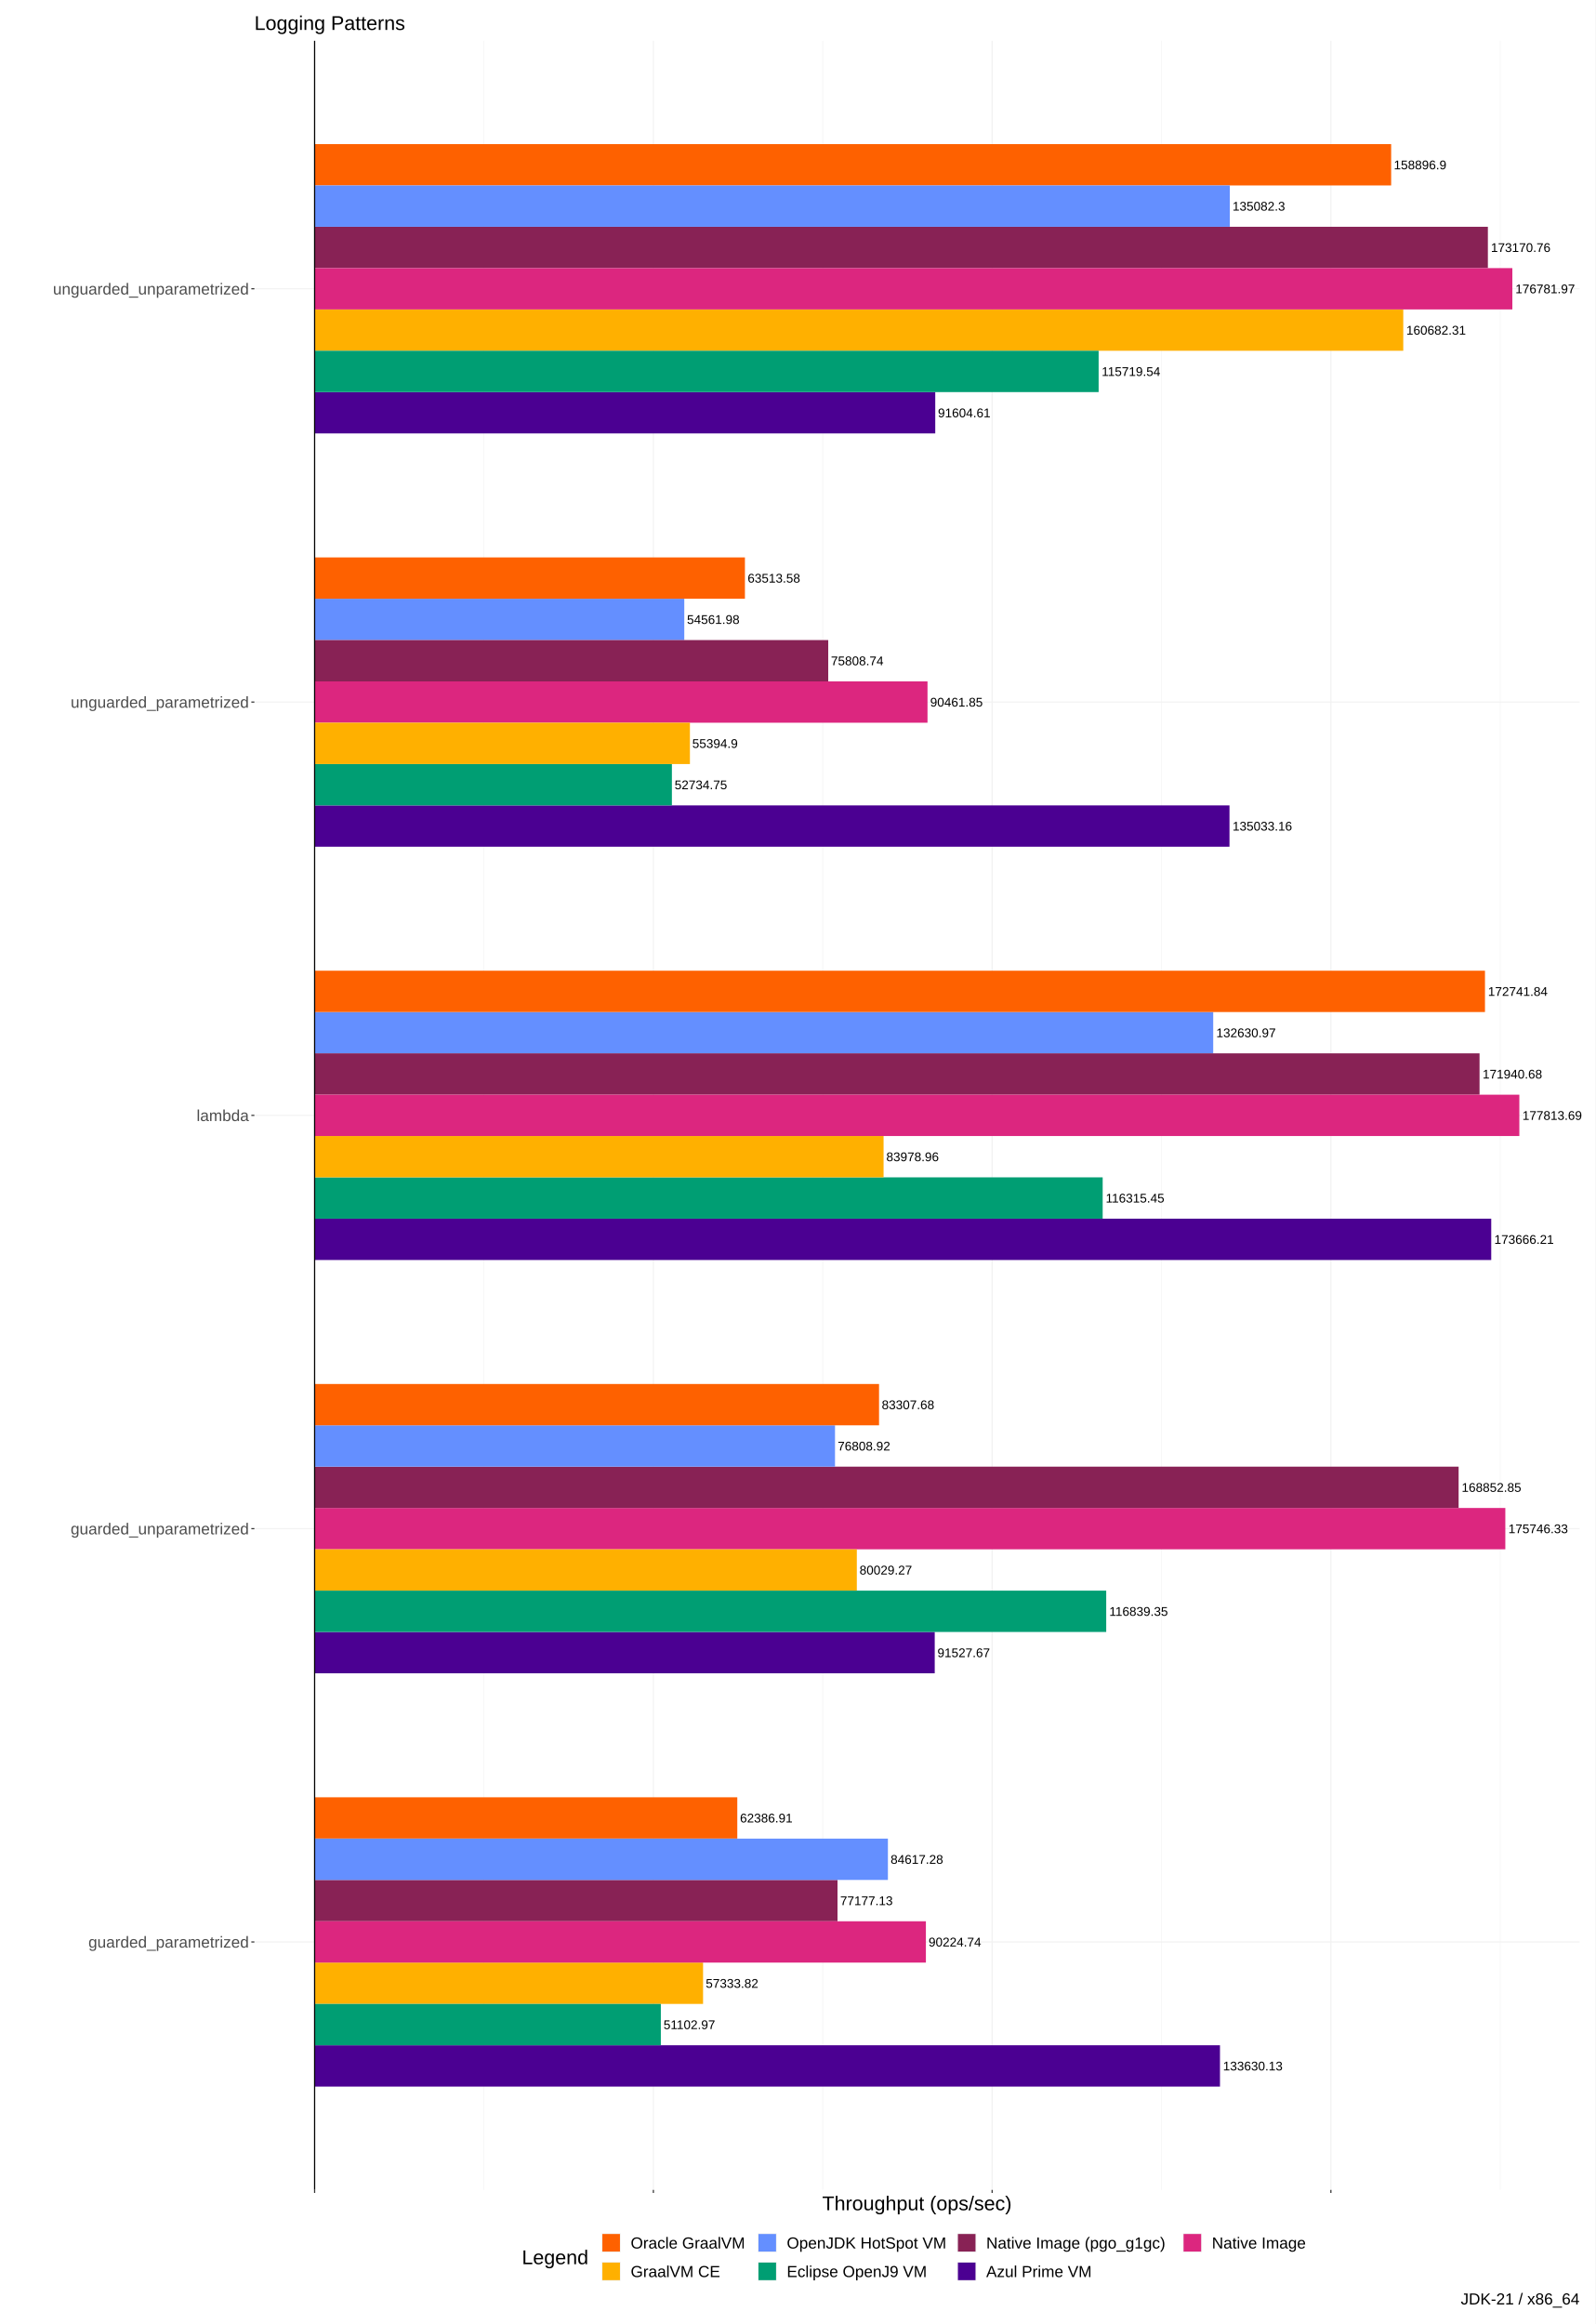
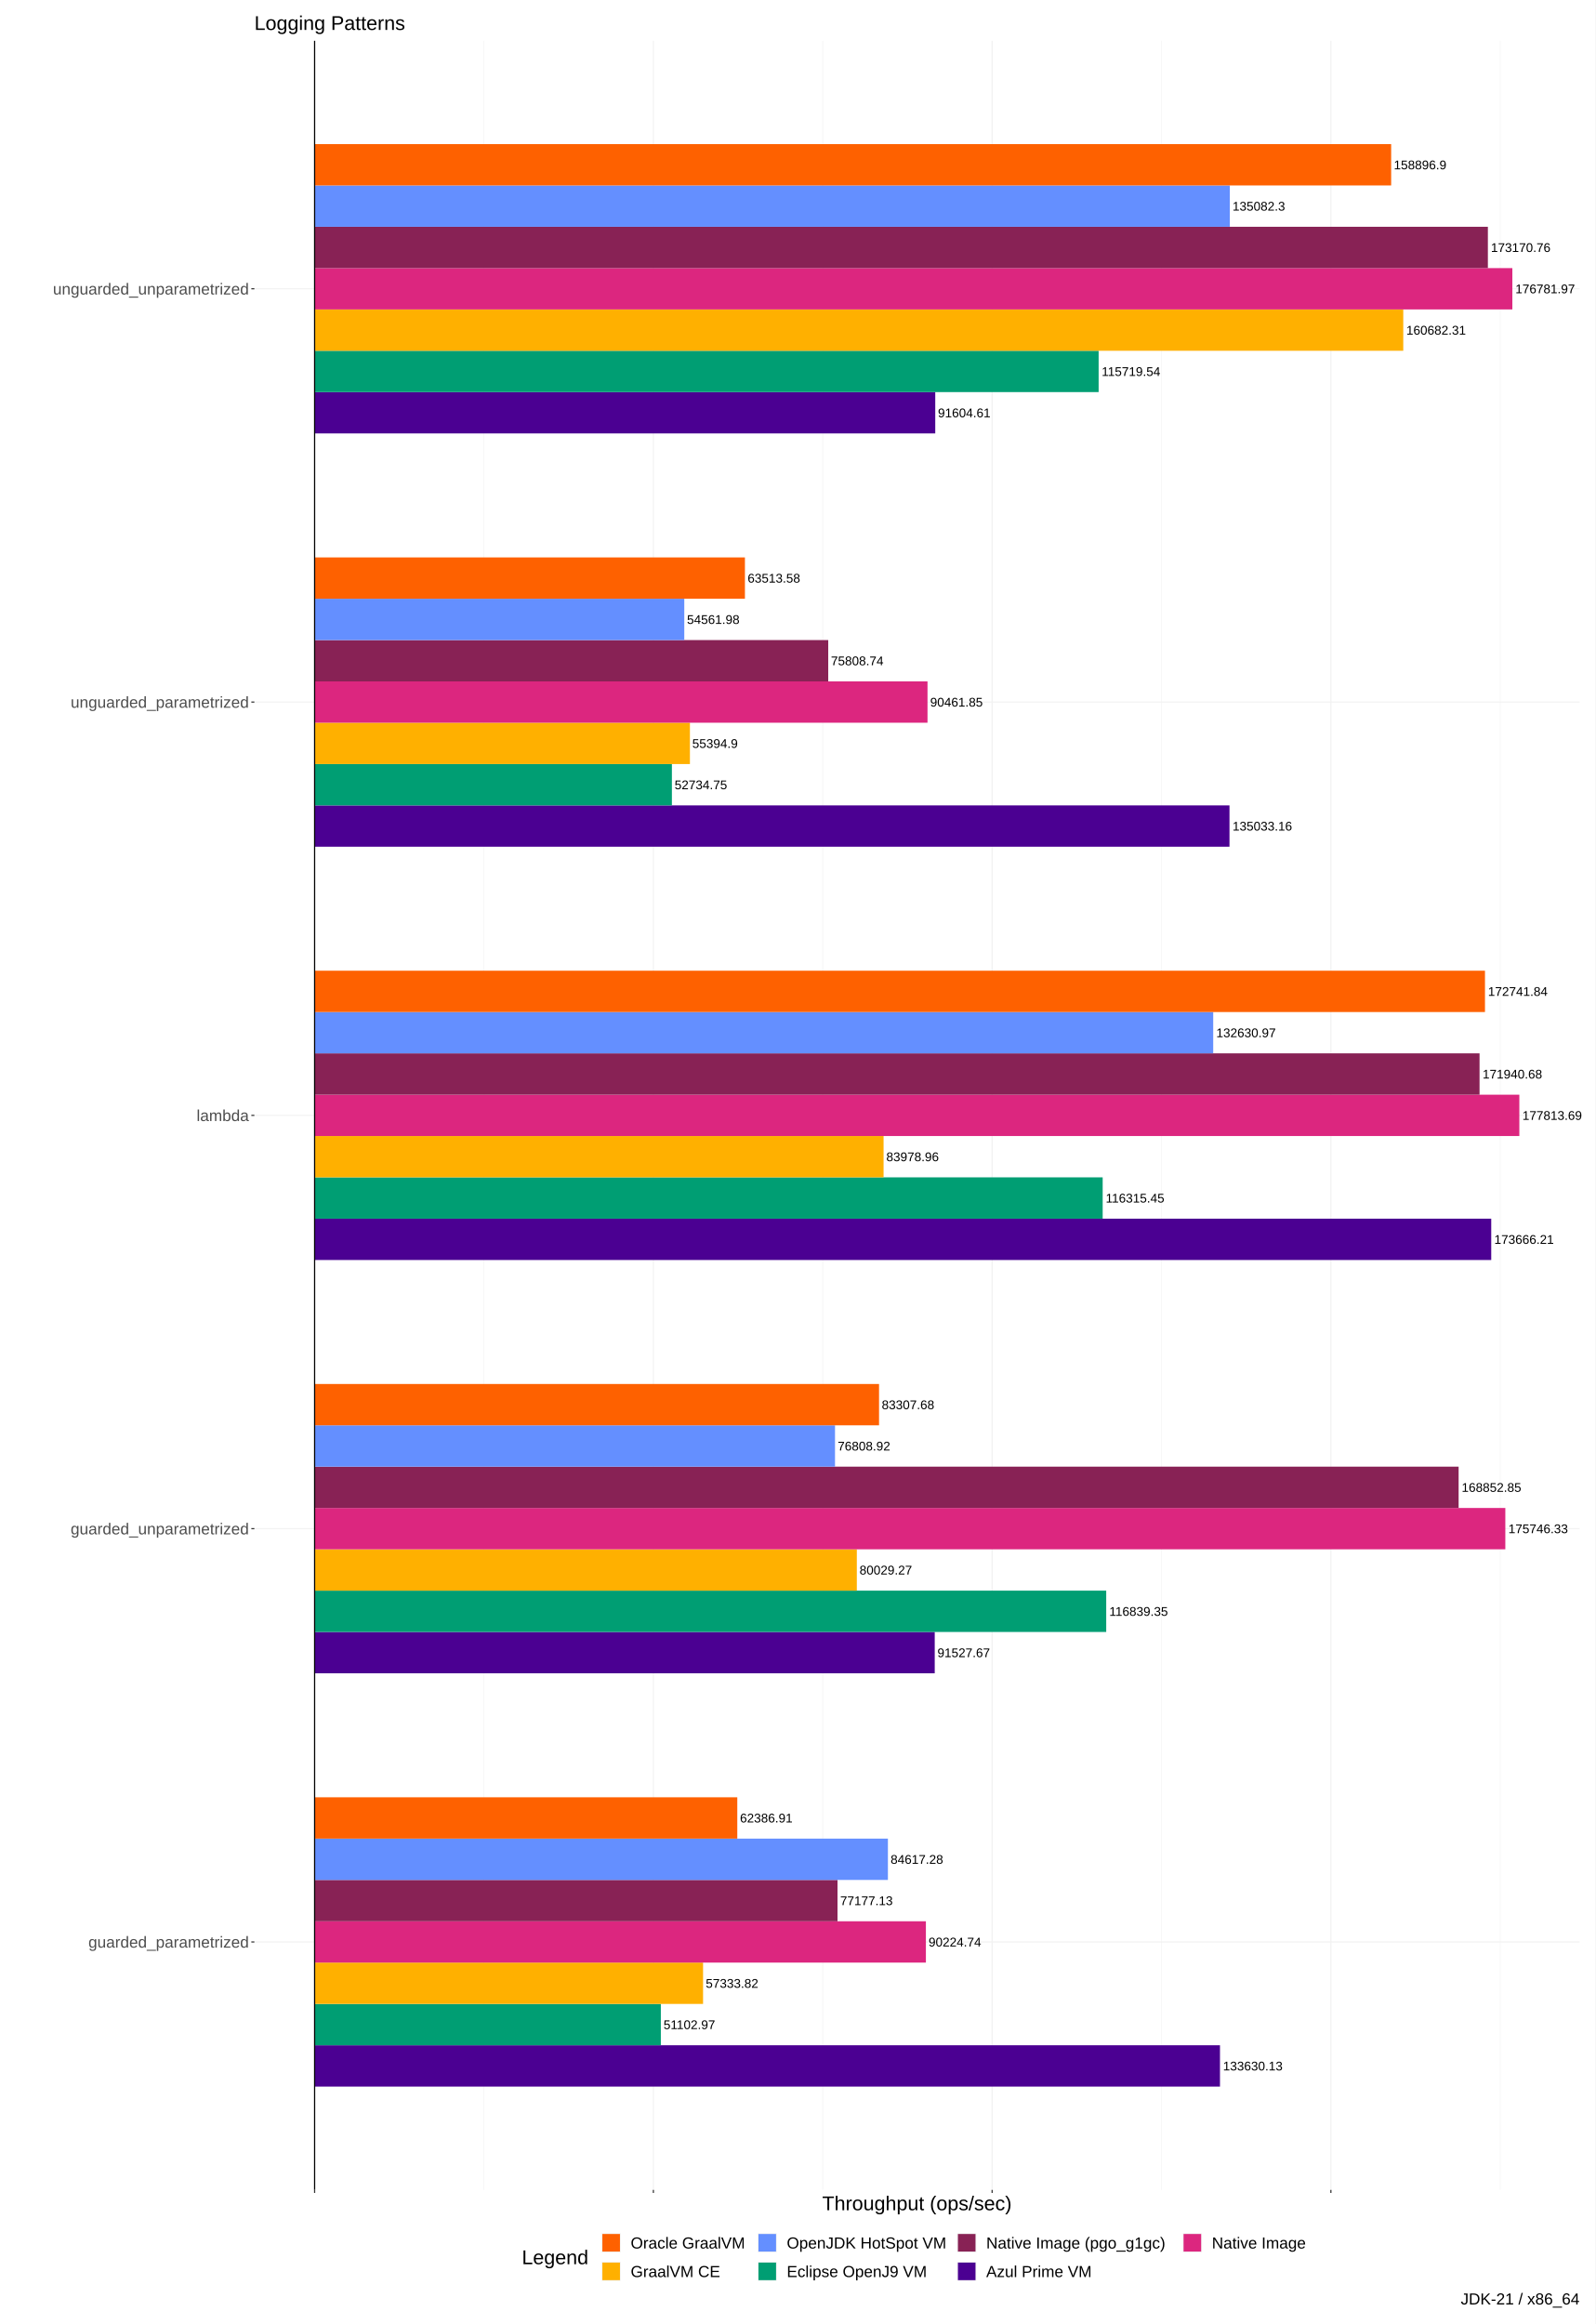
<svg xmlns="http://www.w3.org/2000/svg" class="svglite" width="1440.00pt" height="2097.64pt" viewBox="0 0 1440.00 2097.64">
  <defs>
    <style type="text/css">
    .svglite line, .svglite polyline, .svglite polygon, .svglite path, .svglite rect, .svglite circle {
      fill: none;
      stroke: #000000;
      stroke-linecap: round;
      stroke-linejoin: round;
      stroke-miterlimit: 10.00;
    }
    .svglite text {
      white-space: pre;
    }
  </style>
  </defs>
  <rect width="100%" height="100%" style="stroke: none; fill: #FFFFFF;" />
  <defs>
    <clipPath id="cpMC4wMHwxNDQwLjAwfDAuMDB8MjA5Ny42NA==">
      <rect x="0.00" y="0.00" width="1440.00" height="2097.64" />
    </clipPath>
  </defs>
  <g clip-path="url(#cpMC4wMHwxNDQwLjAwfDAuMDB8MjA5Ny42NA==)">
    <rect x="0.00" y="0.00" width="1440.00" height="2097.64" style="stroke-width: 1.07; stroke: #FFFFFF; fill: #FFFFFF;" />
    <rect x="229.61" y="36.82" width="1196.21" height="1939.79" style="stroke-width: 1.07; stroke: none;" />
    <polyline points="436.88,1976.61 436.88,36.82 " style="stroke-width: 0.53; stroke: #F2F2F2; stroke-linecap: butt;" />
    <polyline points="742.67,1976.61 742.67,36.82 " style="stroke-width: 0.53; stroke: #F2F2F2; stroke-linecap: butt;" />
    <polyline points="1048.46,1976.61 1048.46,36.82 " style="stroke-width: 0.53; stroke: #F2F2F2; stroke-linecap: butt;" />
    <polyline points="1354.25,1976.61 1354.25,36.82 " style="stroke-width: 0.53; stroke: #F2F2F2; stroke-linecap: butt;" />
    <polyline points="229.61,1752.79 1425.83,1752.79 " style="stroke-width: 1.07; stroke: #F2F2F2; stroke-linecap: butt;" />
    <polyline points="229.61,1379.76 1425.83,1379.76 " style="stroke-width: 1.07; stroke: #F2F2F2; stroke-linecap: butt;" />
    <polyline points="229.61,1006.72 1425.83,1006.72 " style="stroke-width: 1.07; stroke: #F2F2F2; stroke-linecap: butt;" />
    <polyline points="229.61,633.68 1425.83,633.68 " style="stroke-width: 1.07; stroke: #F2F2F2; stroke-linecap: butt;" />
    <polyline points="229.61,260.65 1425.83,260.65 " style="stroke-width: 1.07; stroke: #F2F2F2; stroke-linecap: butt;" />
    <polyline points="283.99,1976.61 283.99,36.82 " style="stroke-width: 1.07; stroke: #F2F2F2; stroke-linecap: butt;" />
    <polyline points="589.78,1976.61 589.78,36.82 " style="stroke-width: 1.07; stroke: #F2F2F2; stroke-linecap: butt;" />
    <polyline points="895.56,1976.61 895.56,36.82 " style="stroke-width: 1.07; stroke: #F2F2F2; stroke-linecap: butt;" />
    <polyline points="1201.35,1976.61 1201.35,36.82 " style="stroke-width: 1.07; stroke: #F2F2F2; stroke-linecap: butt;" />
-     <rect x="283.99" y="540.42" width="333.69" height="37.30" style="stroke-width: 1.07; stroke: none; stroke-linecap: butt; stroke-linejoin: miter; fill: #648FFF;" />
    <rect x="283.99" y="726.94" width="825.83" height="37.30" style="stroke-width: 1.07; stroke: none; stroke-linecap: butt; stroke-linejoin: miter; fill: #4B0092;" />
-     <rect x="283.99" y="913.46" width="811.14" height="37.30" style="stroke-width: 1.07; stroke: none; stroke-linecap: butt; stroke-linejoin: miter; fill: #648FFF;" />
-     <rect x="283.99" y="130.08" width="971.77" height="37.30" style="stroke-width: 1.07; stroke: none; stroke-linecap: butt; stroke-linejoin: miter; fill: #FE6100;" />
    <rect x="283.99" y="1846.05" width="817.25" height="37.30" style="stroke-width: 1.07; stroke: none; stroke-linecap: butt; stroke-linejoin: miter; fill: #4B0092;" />
-     <rect x="283.99" y="503.12" width="388.43" height="37.30" style="stroke-width: 1.07; stroke: none; stroke-linecap: butt; stroke-linejoin: miter; fill: #FE6100;" />
    <rect x="283.99" y="1473.02" width="559.76" height="37.30" style="stroke-width: 1.07; stroke: none; stroke-linecap: butt; stroke-linejoin: miter; fill: #4B0092;" />
+     <rect x="283.99" y="1099.98" width="1062.10" height="37.30" style="stroke-width: 1.07; stroke: none; stroke-linecap: butt; stroke-linejoin: miter; fill: #4B0092;" />
+     <rect x="283.99" y="353.91" width="560.23" height="37.30" style="stroke-width: 1.07; stroke: none; stroke-linecap: butt; stroke-linejoin: miter; fill: #4B0092;" />
+     <rect x="283.99" y="1062.67" width="711.36" height="37.30" style="stroke-width: 1.07; stroke: none; stroke-linecap: butt; stroke-linejoin: miter; fill: #009E73;" />
+     <rect x="283.99" y="1808.75" width="312.53" height="37.30" style="stroke-width: 1.07; stroke: none; stroke-linecap: butt; stroke-linejoin: miter; fill: #009E73;" />
+     <rect x="283.99" y="689.64" width="322.51" height="37.30" style="stroke-width: 1.07; stroke: none; stroke-linecap: butt; stroke-linejoin: miter; fill: #009E73;" />
+     <rect x="283.99" y="316.60" width="707.71" height="37.30" style="stroke-width: 1.07; stroke: none; stroke-linecap: butt; stroke-linejoin: miter; fill: #009E73;" />
+     <rect x="283.99" y="1435.71" width="714.56" height="37.30" style="stroke-width: 1.07; stroke: none; stroke-linecap: butt; stroke-linejoin: miter; fill: #009E73;" />
+     <rect x="283.99" y="1771.44" width="350.64" height="37.30" style="stroke-width: 1.07; stroke: none; stroke-linecap: butt; stroke-linejoin: miter; fill: #FFB000;" />
+     <rect x="283.99" y="1025.37" width="513.59" height="37.30" style="stroke-width: 1.07; stroke: none; stroke-linecap: butt; stroke-linejoin: miter; fill: #FFB000;" />
+     <rect x="283.99" y="279.30" width="982.69" height="37.30" style="stroke-width: 1.07; stroke: none; stroke-linecap: butt; stroke-linejoin: miter; fill: #FFB000;" />
+     <rect x="283.99" y="1398.41" width="489.44" height="37.30" style="stroke-width: 1.07; stroke: none; stroke-linecap: butt; stroke-linejoin: miter; fill: #FFB000;" />
+     <rect x="283.99" y="652.33" width="338.78" height="37.30" style="stroke-width: 1.07; stroke: none; stroke-linecap: butt; stroke-linejoin: miter; fill: #FFB000;" />
+     <rect x="283.99" y="1734.14" width="551.79" height="37.30" style="stroke-width: 1.07; stroke: none; stroke-linecap: butt; stroke-linejoin: miter; fill: #DC267F;" />
+     <rect x="283.99" y="615.03" width="553.24" height="37.30" style="stroke-width: 1.07; stroke: none; stroke-linecap: butt; stroke-linejoin: miter; fill: #DC267F;" />
+     <rect x="283.99" y="1361.10" width="1074.82" height="37.30" style="stroke-width: 1.07; stroke: none; stroke-linecap: butt; stroke-linejoin: miter; fill: #DC267F;" />
+     <rect x="283.99" y="241.99" width="1081.16" height="37.30" style="stroke-width: 1.07; stroke: none; stroke-linecap: butt; stroke-linejoin: miter; fill: #DC267F;" />
+     <rect x="283.99" y="988.07" width="1087.47" height="37.30" style="stroke-width: 1.07; stroke: none; stroke-linecap: butt; stroke-linejoin: miter; fill: #DC267F;" />
    <rect x="283.99" y="204.69" width="1059.07" height="37.30" style="stroke-width: 1.07; stroke: none; stroke-linecap: butt; stroke-linejoin: miter; fill: #882255;" />
    <rect x="283.99" y="1696.84" width="472.00" height="37.30" style="stroke-width: 1.07; stroke: none; stroke-linecap: butt; stroke-linejoin: miter; fill: #882255;" />
+     <rect x="283.99" y="950.76" width="1051.55" height="37.30" style="stroke-width: 1.07; stroke: none; stroke-linecap: butt; stroke-linejoin: miter; fill: #882255;" />
+     <rect x="283.99" y="1323.80" width="1032.66" height="37.30" style="stroke-width: 1.07; stroke: none; stroke-linecap: butt; stroke-linejoin: miter; fill: #882255;" />
+     <rect x="283.99" y="577.73" width="463.63" height="37.30" style="stroke-width: 1.07; stroke: none; stroke-linecap: butt; stroke-linejoin: miter; fill: #882255;" />
+     <rect x="283.99" y="540.42" width="333.69" height="37.30" style="stroke-width: 1.07; stroke: none; stroke-linecap: butt; stroke-linejoin: miter; fill: #648FFF;" />
+     <rect x="283.99" y="913.46" width="811.14" height="37.30" style="stroke-width: 1.07; stroke: none; stroke-linecap: butt; stroke-linejoin: miter; fill: #648FFF;" />
+     <rect x="283.99" y="1659.53" width="517.50" height="37.30" style="stroke-width: 1.07; stroke: none; stroke-linecap: butt; stroke-linejoin: miter; fill: #648FFF;" />
+     <rect x="283.99" y="1286.50" width="469.74" height="37.30" style="stroke-width: 1.07; stroke: none; stroke-linecap: butt; stroke-linejoin: miter; fill: #648FFF;" />
+     <rect x="283.99" y="167.39" width="826.13" height="37.30" style="stroke-width: 1.07; stroke: none; stroke-linecap: butt; stroke-linejoin: miter; fill: #648FFF;" />
+     <rect x="283.99" y="130.08" width="971.77" height="37.30" style="stroke-width: 1.07; stroke: none; stroke-linecap: butt; stroke-linejoin: miter; fill: #FE6100;" />
+     <rect x="283.99" y="503.12" width="388.43" height="37.30" style="stroke-width: 1.07; stroke: none; stroke-linecap: butt; stroke-linejoin: miter; fill: #FE6100;" />
    <rect x="283.99" y="1622.23" width="381.54" height="37.30" style="stroke-width: 1.07; stroke: none; stroke-linecap: butt; stroke-linejoin: miter; fill: #FE6100;" />
-     <rect x="283.99" y="1771.44" width="350.64" height="37.30" style="stroke-width: 1.07; stroke: none; stroke-linecap: butt; stroke-linejoin: miter; fill: #FFB000;" />
-     <rect x="283.99" y="1734.14" width="551.79" height="37.30" style="stroke-width: 1.07; stroke: none; stroke-linecap: butt; stroke-linejoin: miter; fill: #DC267F;" />
-     <rect x="283.99" y="1099.98" width="1062.10" height="37.30" style="stroke-width: 1.07; stroke: none; stroke-linecap: butt; stroke-linejoin: miter; fill: #4B0092;" />
-     <rect x="283.99" y="1062.67" width="711.36" height="37.30" style="stroke-width: 1.07; stroke: none; stroke-linecap: butt; stroke-linejoin: miter; fill: #009E73;" />
-     <rect x="283.99" y="1025.37" width="513.59" height="37.30" style="stroke-width: 1.07; stroke: none; stroke-linecap: butt; stroke-linejoin: miter; fill: #FFB000;" />
-     <rect x="283.99" y="950.76" width="1051.55" height="37.30" style="stroke-width: 1.07; stroke: none; stroke-linecap: butt; stroke-linejoin: miter; fill: #882255;" />
-     <rect x="283.99" y="353.91" width="560.23" height="37.30" style="stroke-width: 1.07; stroke: none; stroke-linecap: butt; stroke-linejoin: miter; fill: #4B0092;" />
-     <rect x="283.99" y="1808.75" width="312.53" height="37.30" style="stroke-width: 1.07; stroke: none; stroke-linecap: butt; stroke-linejoin: miter; fill: #009E73;" />
    <rect x="283.99" y="876.16" width="1056.45" height="37.30" style="stroke-width: 1.07; stroke: none; stroke-linecap: butt; stroke-linejoin: miter; fill: #FE6100;" />
-     <rect x="283.99" y="279.30" width="982.69" height="37.30" style="stroke-width: 1.07; stroke: none; stroke-linecap: butt; stroke-linejoin: miter; fill: #FFB000;" />
-     <rect x="283.99" y="615.03" width="553.24" height="37.30" style="stroke-width: 1.07; stroke: none; stroke-linecap: butt; stroke-linejoin: miter; fill: #DC267F;" />
-     <rect x="283.99" y="1659.53" width="517.50" height="37.30" style="stroke-width: 1.07; stroke: none; stroke-linecap: butt; stroke-linejoin: miter; fill: #648FFF;" />
-     <rect x="283.99" y="689.64" width="322.51" height="37.30" style="stroke-width: 1.07; stroke: none; stroke-linecap: butt; stroke-linejoin: miter; fill: #009E73;" />
-     <rect x="283.99" y="1361.10" width="1074.82" height="37.30" style="stroke-width: 1.07; stroke: none; stroke-linecap: butt; stroke-linejoin: miter; fill: #DC267F;" />
-     <rect x="283.99" y="1323.80" width="1032.66" height="37.30" style="stroke-width: 1.07; stroke: none; stroke-linecap: butt; stroke-linejoin: miter; fill: #882255;" />
-     <rect x="283.99" y="241.99" width="1081.16" height="37.30" style="stroke-width: 1.07; stroke: none; stroke-linecap: butt; stroke-linejoin: miter; fill: #DC267F;" />
-     <rect x="283.99" y="988.07" width="1087.47" height="37.30" style="stroke-width: 1.07; stroke: none; stroke-linecap: butt; stroke-linejoin: miter; fill: #DC267F;" />
-     <rect x="283.99" y="1286.50" width="469.74" height="37.30" style="stroke-width: 1.07; stroke: none; stroke-linecap: butt; stroke-linejoin: miter; fill: #648FFF;" />
-     <rect x="283.99" y="577.73" width="463.63" height="37.30" style="stroke-width: 1.07; stroke: none; stroke-linecap: butt; stroke-linejoin: miter; fill: #882255;" />
-     <rect x="283.99" y="1398.41" width="489.44" height="37.30" style="stroke-width: 1.07; stroke: none; stroke-linecap: butt; stroke-linejoin: miter; fill: #FFB000;" />
-     <rect x="283.99" y="167.39" width="826.13" height="37.30" style="stroke-width: 1.07; stroke: none; stroke-linecap: butt; stroke-linejoin: miter; fill: #648FFF;" />
    <rect x="283.99" y="1249.19" width="509.49" height="37.30" style="stroke-width: 1.07; stroke: none; stroke-linecap: butt; stroke-linejoin: miter; fill: #FE6100;" />
-     <rect x="283.99" y="316.60" width="707.71" height="37.30" style="stroke-width: 1.07; stroke: none; stroke-linecap: butt; stroke-linejoin: miter; fill: #009E73;" />
-     <rect x="283.99" y="652.33" width="338.78" height="37.30" style="stroke-width: 1.07; stroke: none; stroke-linecap: butt; stroke-linejoin: miter; fill: #FFB000;" />
-     <rect x="283.99" y="1435.71" width="714.56" height="37.30" style="stroke-width: 1.07; stroke: none; stroke-linecap: butt; stroke-linejoin: miter; fill: #009E73;" />
-     <text x="620.11" y="563.14" style="font-size: 11.38px; font-family: &quot;Liberation Sans&quot;;" textLength="48.61px" lengthAdjust="spacingAndGlyphs">54561.98</text>
    <text x="1112.57" y="749.66" style="font-size: 11.38px; font-family: &quot;Liberation Sans&quot;;" textLength="55.12px" lengthAdjust="spacingAndGlyphs">135033.16</text>
-     <text x="1097.88" y="936.18" style="font-size: 11.38px; font-family: &quot;Liberation Sans&quot;;" textLength="55.12px" lengthAdjust="spacingAndGlyphs">132630.97</text>
-     <text x="1258.19" y="152.80" style="font-size: 11.38px; font-family: &quot;Liberation Sans&quot;;" textLength="48.61px" lengthAdjust="spacingAndGlyphs">158896.9</text>
    <text x="1103.99" y="1868.77" style="font-size: 11.38px; font-family: &quot;Liberation Sans&quot;;" textLength="55.12px" lengthAdjust="spacingAndGlyphs">133630.13</text>
-     <text x="674.85" y="525.84" style="font-size: 11.38px; font-family: &quot;Liberation Sans&quot;;" textLength="48.61px" lengthAdjust="spacingAndGlyphs">63513.58</text>
    <text x="846.18" y="1495.73" style="font-size: 11.38px; font-family: &quot;Liberation Sans&quot;;" textLength="48.61px" lengthAdjust="spacingAndGlyphs">91527.67</text>
+     <text x="1348.84" y="1122.69" style="font-size: 11.38px; font-family: &quot;Liberation Sans&quot;;" textLength="55.12px" lengthAdjust="spacingAndGlyphs">173666.21</text>
+     <text x="846.65" y="376.62" style="font-size: 11.38px; font-family: &quot;Liberation Sans&quot;;" textLength="48.61px" lengthAdjust="spacingAndGlyphs">91604.61</text>
+     <text x="998.10" y="1085.39" style="font-size: 11.38px; font-family: &quot;Liberation Sans&quot;;" textLength="55.12px" lengthAdjust="spacingAndGlyphs">116315.45</text>
+     <text x="598.95" y="1831.46" style="font-size: 11.38px; font-family: &quot;Liberation Sans&quot;;" textLength="48.61px" lengthAdjust="spacingAndGlyphs">51102.97</text>
+     <text x="608.93" y="712.35" style="font-size: 11.38px; font-family: &quot;Liberation Sans&quot;;" textLength="48.61px" lengthAdjust="spacingAndGlyphs">52734.75</text>
+     <text x="994.46" y="339.32" style="font-size: 11.38px; font-family: &quot;Liberation Sans&quot;;" textLength="55.12px" lengthAdjust="spacingAndGlyphs">115719.54</text>
+     <text x="1001.31" y="1458.43" style="font-size: 11.38px; font-family: &quot;Liberation Sans&quot;;" textLength="55.12px" lengthAdjust="spacingAndGlyphs">116839.35</text>
+     <text x="637.06" y="1794.16" style="font-size: 11.38px; font-family: &quot;Liberation Sans&quot;;" textLength="48.61px" lengthAdjust="spacingAndGlyphs">57333.82</text>
+     <text x="800.01" y="1048.09" style="font-size: 11.38px; font-family: &quot;Liberation Sans&quot;;" textLength="48.61px" lengthAdjust="spacingAndGlyphs">83978.96</text>
+     <text x="1269.44" y="302.01" style="font-size: 11.38px; font-family: &quot;Liberation Sans&quot;;" textLength="55.12px" lengthAdjust="spacingAndGlyphs">160682.31</text>
+     <text x="775.86" y="1421.12" style="font-size: 11.38px; font-family: &quot;Liberation Sans&quot;;" textLength="48.61px" lengthAdjust="spacingAndGlyphs">80029.27</text>
+     <text x="624.87" y="675.05" style="font-size: 11.38px; font-family: &quot;Liberation Sans&quot;;" textLength="42.10px" lengthAdjust="spacingAndGlyphs">55394.9</text>
+     <text x="838.21" y="1756.86" style="font-size: 11.38px; font-family: &quot;Liberation Sans&quot;;" textLength="48.61px" lengthAdjust="spacingAndGlyphs">90224.74</text>
+     <text x="839.66" y="637.75" style="font-size: 11.38px; font-family: &quot;Liberation Sans&quot;;" textLength="48.61px" lengthAdjust="spacingAndGlyphs">90461.85</text>
+     <text x="1361.57" y="1383.82" style="font-size: 11.38px; font-family: &quot;Liberation Sans&quot;;" textLength="55.12px" lengthAdjust="spacingAndGlyphs">175746.33</text>
+     <text x="1367.90" y="264.71" style="font-size: 11.38px; font-family: &quot;Liberation Sans&quot;;" textLength="55.12px" lengthAdjust="spacingAndGlyphs">176781.97</text>
+     <text x="1374.21" y="1010.78" style="font-size: 11.38px; font-family: &quot;Liberation Sans&quot;;" textLength="55.12px" lengthAdjust="spacingAndGlyphs">177813.69</text>
    <text x="1345.81" y="227.41" style="font-size: 11.38px; font-family: &quot;Liberation Sans&quot;;" textLength="55.12px" lengthAdjust="spacingAndGlyphs">173170.76</text>
    <text x="758.42" y="1719.55" style="font-size: 11.38px; font-family: &quot;Liberation Sans&quot;;" textLength="48.61px" lengthAdjust="spacingAndGlyphs">77177.13</text>
+     <text x="1338.29" y="973.48" style="font-size: 11.38px; font-family: &quot;Liberation Sans&quot;;" textLength="55.12px" lengthAdjust="spacingAndGlyphs">171940.68</text>
+     <text x="1319.41" y="1346.52" style="font-size: 11.38px; font-family: &quot;Liberation Sans&quot;;" textLength="55.12px" lengthAdjust="spacingAndGlyphs">168852.85</text>
+     <text x="750.05" y="600.44" style="font-size: 11.38px; font-family: &quot;Liberation Sans&quot;;" textLength="48.61px" lengthAdjust="spacingAndGlyphs">75808.74</text>
+     <text x="620.11" y="563.14" style="font-size: 11.38px; font-family: &quot;Liberation Sans&quot;;" textLength="48.61px" lengthAdjust="spacingAndGlyphs">54561.98</text>
+     <text x="1097.88" y="936.18" style="font-size: 11.38px; font-family: &quot;Liberation Sans&quot;;" textLength="55.12px" lengthAdjust="spacingAndGlyphs">132630.97</text>
+     <text x="803.92" y="1682.25" style="font-size: 11.38px; font-family: &quot;Liberation Sans&quot;;" textLength="48.61px" lengthAdjust="spacingAndGlyphs">84617.28</text>
+     <text x="756.16" y="1309.21" style="font-size: 11.38px; font-family: &quot;Liberation Sans&quot;;" textLength="48.61px" lengthAdjust="spacingAndGlyphs">76808.92</text>
+     <text x="1112.55" y="190.10" style="font-size: 11.38px; font-family: &quot;Liberation Sans&quot;;" textLength="48.61px" lengthAdjust="spacingAndGlyphs">135082.3</text>
+     <text x="1258.19" y="152.80" style="font-size: 11.38px; font-family: &quot;Liberation Sans&quot;;" textLength="48.61px" lengthAdjust="spacingAndGlyphs">158896.9</text>
+     <text x="674.85" y="525.84" style="font-size: 11.38px; font-family: &quot;Liberation Sans&quot;;" textLength="48.61px" lengthAdjust="spacingAndGlyphs">63513.58</text>
    <text x="667.96" y="1644.95" style="font-size: 11.38px; font-family: &quot;Liberation Sans&quot;;" textLength="48.61px" lengthAdjust="spacingAndGlyphs">62386.91</text>
-     <text x="637.06" y="1794.16" style="font-size: 11.38px; font-family: &quot;Liberation Sans&quot;;" textLength="48.61px" lengthAdjust="spacingAndGlyphs">57333.82</text>
-     <text x="838.21" y="1756.86" style="font-size: 11.38px; font-family: &quot;Liberation Sans&quot;;" textLength="48.61px" lengthAdjust="spacingAndGlyphs">90224.74</text>
-     <text x="1348.84" y="1122.69" style="font-size: 11.38px; font-family: &quot;Liberation Sans&quot;;" textLength="55.12px" lengthAdjust="spacingAndGlyphs">173666.21</text>
-     <text x="998.10" y="1085.39" style="font-size: 11.38px; font-family: &quot;Liberation Sans&quot;;" textLength="55.12px" lengthAdjust="spacingAndGlyphs">116315.45</text>
-     <text x="800.01" y="1048.09" style="font-size: 11.38px; font-family: &quot;Liberation Sans&quot;;" textLength="48.61px" lengthAdjust="spacingAndGlyphs">83978.96</text>
-     <text x="1338.29" y="973.48" style="font-size: 11.38px; font-family: &quot;Liberation Sans&quot;;" textLength="55.12px" lengthAdjust="spacingAndGlyphs">171940.68</text>
-     <text x="846.65" y="376.62" style="font-size: 11.38px; font-family: &quot;Liberation Sans&quot;;" textLength="48.61px" lengthAdjust="spacingAndGlyphs">91604.61</text>
-     <text x="598.95" y="1831.46" style="font-size: 11.38px; font-family: &quot;Liberation Sans&quot;;" textLength="48.61px" lengthAdjust="spacingAndGlyphs">51102.97</text>
    <text x="1343.19" y="898.87" style="font-size: 11.38px; font-family: &quot;Liberation Sans&quot;;" textLength="55.12px" lengthAdjust="spacingAndGlyphs">172741.84</text>
-     <text x="1269.44" y="302.01" style="font-size: 11.38px; font-family: &quot;Liberation Sans&quot;;" textLength="55.12px" lengthAdjust="spacingAndGlyphs">160682.31</text>
-     <text x="839.66" y="637.75" style="font-size: 11.38px; font-family: &quot;Liberation Sans&quot;;" textLength="48.61px" lengthAdjust="spacingAndGlyphs">90461.85</text>
-     <text x="803.92" y="1682.25" style="font-size: 11.38px; font-family: &quot;Liberation Sans&quot;;" textLength="48.61px" lengthAdjust="spacingAndGlyphs">84617.28</text>
-     <text x="608.93" y="712.35" style="font-size: 11.38px; font-family: &quot;Liberation Sans&quot;;" textLength="48.61px" lengthAdjust="spacingAndGlyphs">52734.75</text>
-     <text x="1361.57" y="1383.82" style="font-size: 11.38px; font-family: &quot;Liberation Sans&quot;;" textLength="55.12px" lengthAdjust="spacingAndGlyphs">175746.33</text>
-     <text x="1319.41" y="1346.52" style="font-size: 11.38px; font-family: &quot;Liberation Sans&quot;;" textLength="55.12px" lengthAdjust="spacingAndGlyphs">168852.85</text>
-     <text x="1367.90" y="264.71" style="font-size: 11.38px; font-family: &quot;Liberation Sans&quot;;" textLength="55.12px" lengthAdjust="spacingAndGlyphs">176781.97</text>
-     <text x="1374.21" y="1010.78" style="font-size: 11.38px; font-family: &quot;Liberation Sans&quot;;" textLength="55.12px" lengthAdjust="spacingAndGlyphs">177813.69</text>
-     <text x="756.16" y="1309.21" style="font-size: 11.38px; font-family: &quot;Liberation Sans&quot;;" textLength="48.61px" lengthAdjust="spacingAndGlyphs">76808.92</text>
-     <text x="750.05" y="600.44" style="font-size: 11.38px; font-family: &quot;Liberation Sans&quot;;" textLength="48.61px" lengthAdjust="spacingAndGlyphs">75808.74</text>
-     <text x="775.86" y="1421.12" style="font-size: 11.38px; font-family: &quot;Liberation Sans&quot;;" textLength="48.61px" lengthAdjust="spacingAndGlyphs">80029.27</text>
-     <text x="1112.55" y="190.10" style="font-size: 11.38px; font-family: &quot;Liberation Sans&quot;;" textLength="48.61px" lengthAdjust="spacingAndGlyphs">135082.3</text>
    <text x="795.91" y="1271.91" style="font-size: 11.38px; font-family: &quot;Liberation Sans&quot;;" textLength="48.61px" lengthAdjust="spacingAndGlyphs">83307.68</text>
-     <text x="994.46" y="339.32" style="font-size: 11.38px; font-family: &quot;Liberation Sans&quot;;" textLength="55.12px" lengthAdjust="spacingAndGlyphs">115719.54</text>
-     <text x="624.87" y="675.05" style="font-size: 11.38px; font-family: &quot;Liberation Sans&quot;;" textLength="42.10px" lengthAdjust="spacingAndGlyphs">55394.9</text>
-     <text x="1001.31" y="1458.43" style="font-size: 11.38px; font-family: &quot;Liberation Sans&quot;;" textLength="55.12px" lengthAdjust="spacingAndGlyphs">116839.35</text>
    <line x1="283.99" y1="1976.61" x2="283.99" y2="36.82" style="stroke-width: 1.07; stroke-linecap: butt;" />
    <text x="224.68" y="1757.93" text-anchor="end" style="font-size: 14.40px;fill: #4D4D4D; font-family: &quot;Liberation Sans&quot;;" textLength="155.03px" lengthAdjust="spacingAndGlyphs">guarded_parametrized</text>
    <text x="224.68" y="1384.90" text-anchor="end" style="font-size: 14.40px;fill: #4D4D4D; font-family: &quot;Liberation Sans&quot;;" textLength="172.81px" lengthAdjust="spacingAndGlyphs">guarded_unparametrized</text>
    <text x="224.68" y="1011.86" text-anchor="end" style="font-size: 14.40px;fill: #4D4D4D; font-family: &quot;Liberation Sans&quot;;" textLength="51.01px" lengthAdjust="spacingAndGlyphs">lambda</text>
    <text x="224.68" y="638.82" text-anchor="end" style="font-size: 14.40px;fill: #4D4D4D; font-family: &quot;Liberation Sans&quot;;" textLength="172.81px" lengthAdjust="spacingAndGlyphs">unguarded_parametrized</text>
    <text x="224.68" y="265.79" text-anchor="end" style="font-size: 14.40px;fill: #4D4D4D; font-family: &quot;Liberation Sans&quot;;" textLength="190.60px" lengthAdjust="spacingAndGlyphs">unguarded_unparametrized</text>
    <polyline points="226.88,1752.79 229.61,1752.79 " style="stroke-width: 1.07; stroke: #333333; stroke-linecap: butt;" />
    <polyline points="226.88,1379.76 229.61,1379.76 " style="stroke-width: 1.07; stroke: #333333; stroke-linecap: butt;" />
    <polyline points="226.88,1006.72 229.61,1006.72 " style="stroke-width: 1.07; stroke: #333333; stroke-linecap: butt;" />
    <polyline points="226.88,633.68 229.61,633.68 " style="stroke-width: 1.07; stroke: #333333; stroke-linecap: butt;" />
    <polyline points="226.88,260.65 229.61,260.65 " style="stroke-width: 1.07; stroke: #333333; stroke-linecap: butt;" />
    <polyline points="283.99,1979.35 283.99,1976.61 " style="stroke-width: 1.07; stroke: #333333; stroke-linecap: butt;" />
    <polyline points="589.78,1979.35 589.78,1976.61 " style="stroke-width: 1.07; stroke: #333333; stroke-linecap: butt;" />
    <polyline points="895.56,1979.35 895.56,1976.61 " style="stroke-width: 1.07; stroke: #333333; stroke-linecap: butt;" />
    <polyline points="1201.35,1979.35 1201.35,1976.61 " style="stroke-width: 1.07; stroke: #333333; stroke-linecap: butt;" />
    <text x="827.72" y="1994.95" text-anchor="middle" style="font-size: 18.00px; font-family: &quot;Liberation Sans&quot;;" textLength="181.67px" lengthAdjust="spacingAndGlyphs">Throughput (ops/sec)</text>
    <rect x="465.59" y="2010.22" width="724.26" height="54.02" style="stroke-width: 1.07; stroke: none; fill: #FFFFFF;" />
    <text x="471.07" y="2043.66" style="font-size: 18.00px; font-family: &quot;Liberation Sans&quot;;" textLength="63.01px" lengthAdjust="spacingAndGlyphs">Legend</text>
    <rect x="543.04" y="2015.70" width="17.28" height="17.28" style="stroke-width: 1.07; stroke: none; fill: #F2F2F2;" />
    <rect x="543.75" y="2016.41" width="15.86" height="15.86" style="stroke-width: 1.07; stroke: none; stroke-linecap: butt; stroke-linejoin: miter; fill: #FE6100;" />
    <rect x="683.95" y="2015.70" width="17.28" height="17.28" style="stroke-width: 1.07; stroke: none; fill: #F2F2F2;" />
    <rect x="684.65" y="2016.41" width="15.86" height="15.86" style="stroke-width: 1.07; stroke: none; stroke-linecap: butt; stroke-linejoin: miter; fill: #648FFF;" />
    <rect x="863.99" y="2015.70" width="17.28" height="17.28" style="stroke-width: 1.07; stroke: none; fill: #F2F2F2;" />
    <rect x="864.69" y="2016.41" width="15.86" height="15.86" style="stroke-width: 1.07; stroke: none; stroke-linecap: butt; stroke-linejoin: miter; fill: #882255;" />
    <rect x="1067.66" y="2015.70" width="17.28" height="17.28" style="stroke-width: 1.07; stroke: none; fill: #F2F2F2;" />
    <rect x="1068.37" y="2016.41" width="15.86" height="15.86" style="stroke-width: 1.07; stroke: none; stroke-linecap: butt; stroke-linejoin: miter; fill: #DC267F;" />
    <rect x="543.04" y="2041.49" width="17.28" height="17.28" style="stroke-width: 1.07; stroke: none; fill: #F2F2F2;" />
    <rect x="543.75" y="2042.20" width="15.86" height="15.86" style="stroke-width: 1.07; stroke: none; stroke-linecap: butt; stroke-linejoin: miter; fill: #FFB000;" />
    <rect x="683.95" y="2041.49" width="17.28" height="17.28" style="stroke-width: 1.07; stroke: none; fill: #F2F2F2;" />
    <rect x="684.65" y="2042.20" width="15.86" height="15.86" style="stroke-width: 1.07; stroke: none; stroke-linecap: butt; stroke-linejoin: miter; fill: #009E73;" />
    <rect x="863.99" y="2041.49" width="17.28" height="17.28" style="stroke-width: 1.07; stroke: none; fill: #F2F2F2;" />
    <rect x="864.69" y="2042.20" width="15.86" height="15.86" style="stroke-width: 1.07; stroke: none; stroke-linecap: butt; stroke-linejoin: miter; fill: #4B0092;" />
    <text x="569.29" y="2029.48" style="font-size: 14.40px; font-family: &quot;Liberation Sans&quot;;" textLength="105.69px" lengthAdjust="spacingAndGlyphs">Oracle GraalVM</text>
    <text x="710.19" y="2029.48" style="font-size: 14.40px; font-family: &quot;Liberation Sans&quot;;" textLength="144.83px" lengthAdjust="spacingAndGlyphs">OpenJDK HotSpot VM</text>
    <text x="890.23" y="2029.48" style="font-size: 14.40px; font-family: &quot;Liberation Sans&quot;;" textLength="168.47px" lengthAdjust="spacingAndGlyphs">Native Image (pgo_g1gc)</text>
    <text x="1093.91" y="2029.48" style="font-size: 14.40px; font-family: &quot;Liberation Sans&quot;;" textLength="90.46px" lengthAdjust="spacingAndGlyphs">Native Image</text>
    <text x="569.29" y="2055.27" style="font-size: 14.40px; font-family: &quot;Liberation Sans&quot;;" textLength="78.80px" lengthAdjust="spacingAndGlyphs">GraalVM CE</text>
    <text x="710.19" y="2055.27" style="font-size: 14.40px; font-family: &quot;Liberation Sans&quot;;" textLength="124.62px" lengthAdjust="spacingAndGlyphs">Eclipse OpenJ9 VM</text>
    <text x="890.23" y="2055.27" style="font-size: 14.40px; font-family: &quot;Liberation Sans&quot;;" textLength="97.67px" lengthAdjust="spacingAndGlyphs">Azul Prime VM</text>
    <text x="229.61" y="27.03" style="font-size: 18.00px; font-family: &quot;Liberation Sans&quot;;" textLength="145.33px" lengthAdjust="spacingAndGlyphs">Logging Patterns</text>
    <text x="1425.83" y="2080.01" text-anchor="end" style="font-size: 14.40px; font-family: &quot;Liberation Sans&quot;;" textLength="104.20px" lengthAdjust="spacingAndGlyphs">JDK-21 / x86_64</text>
  </g>
</svg>
